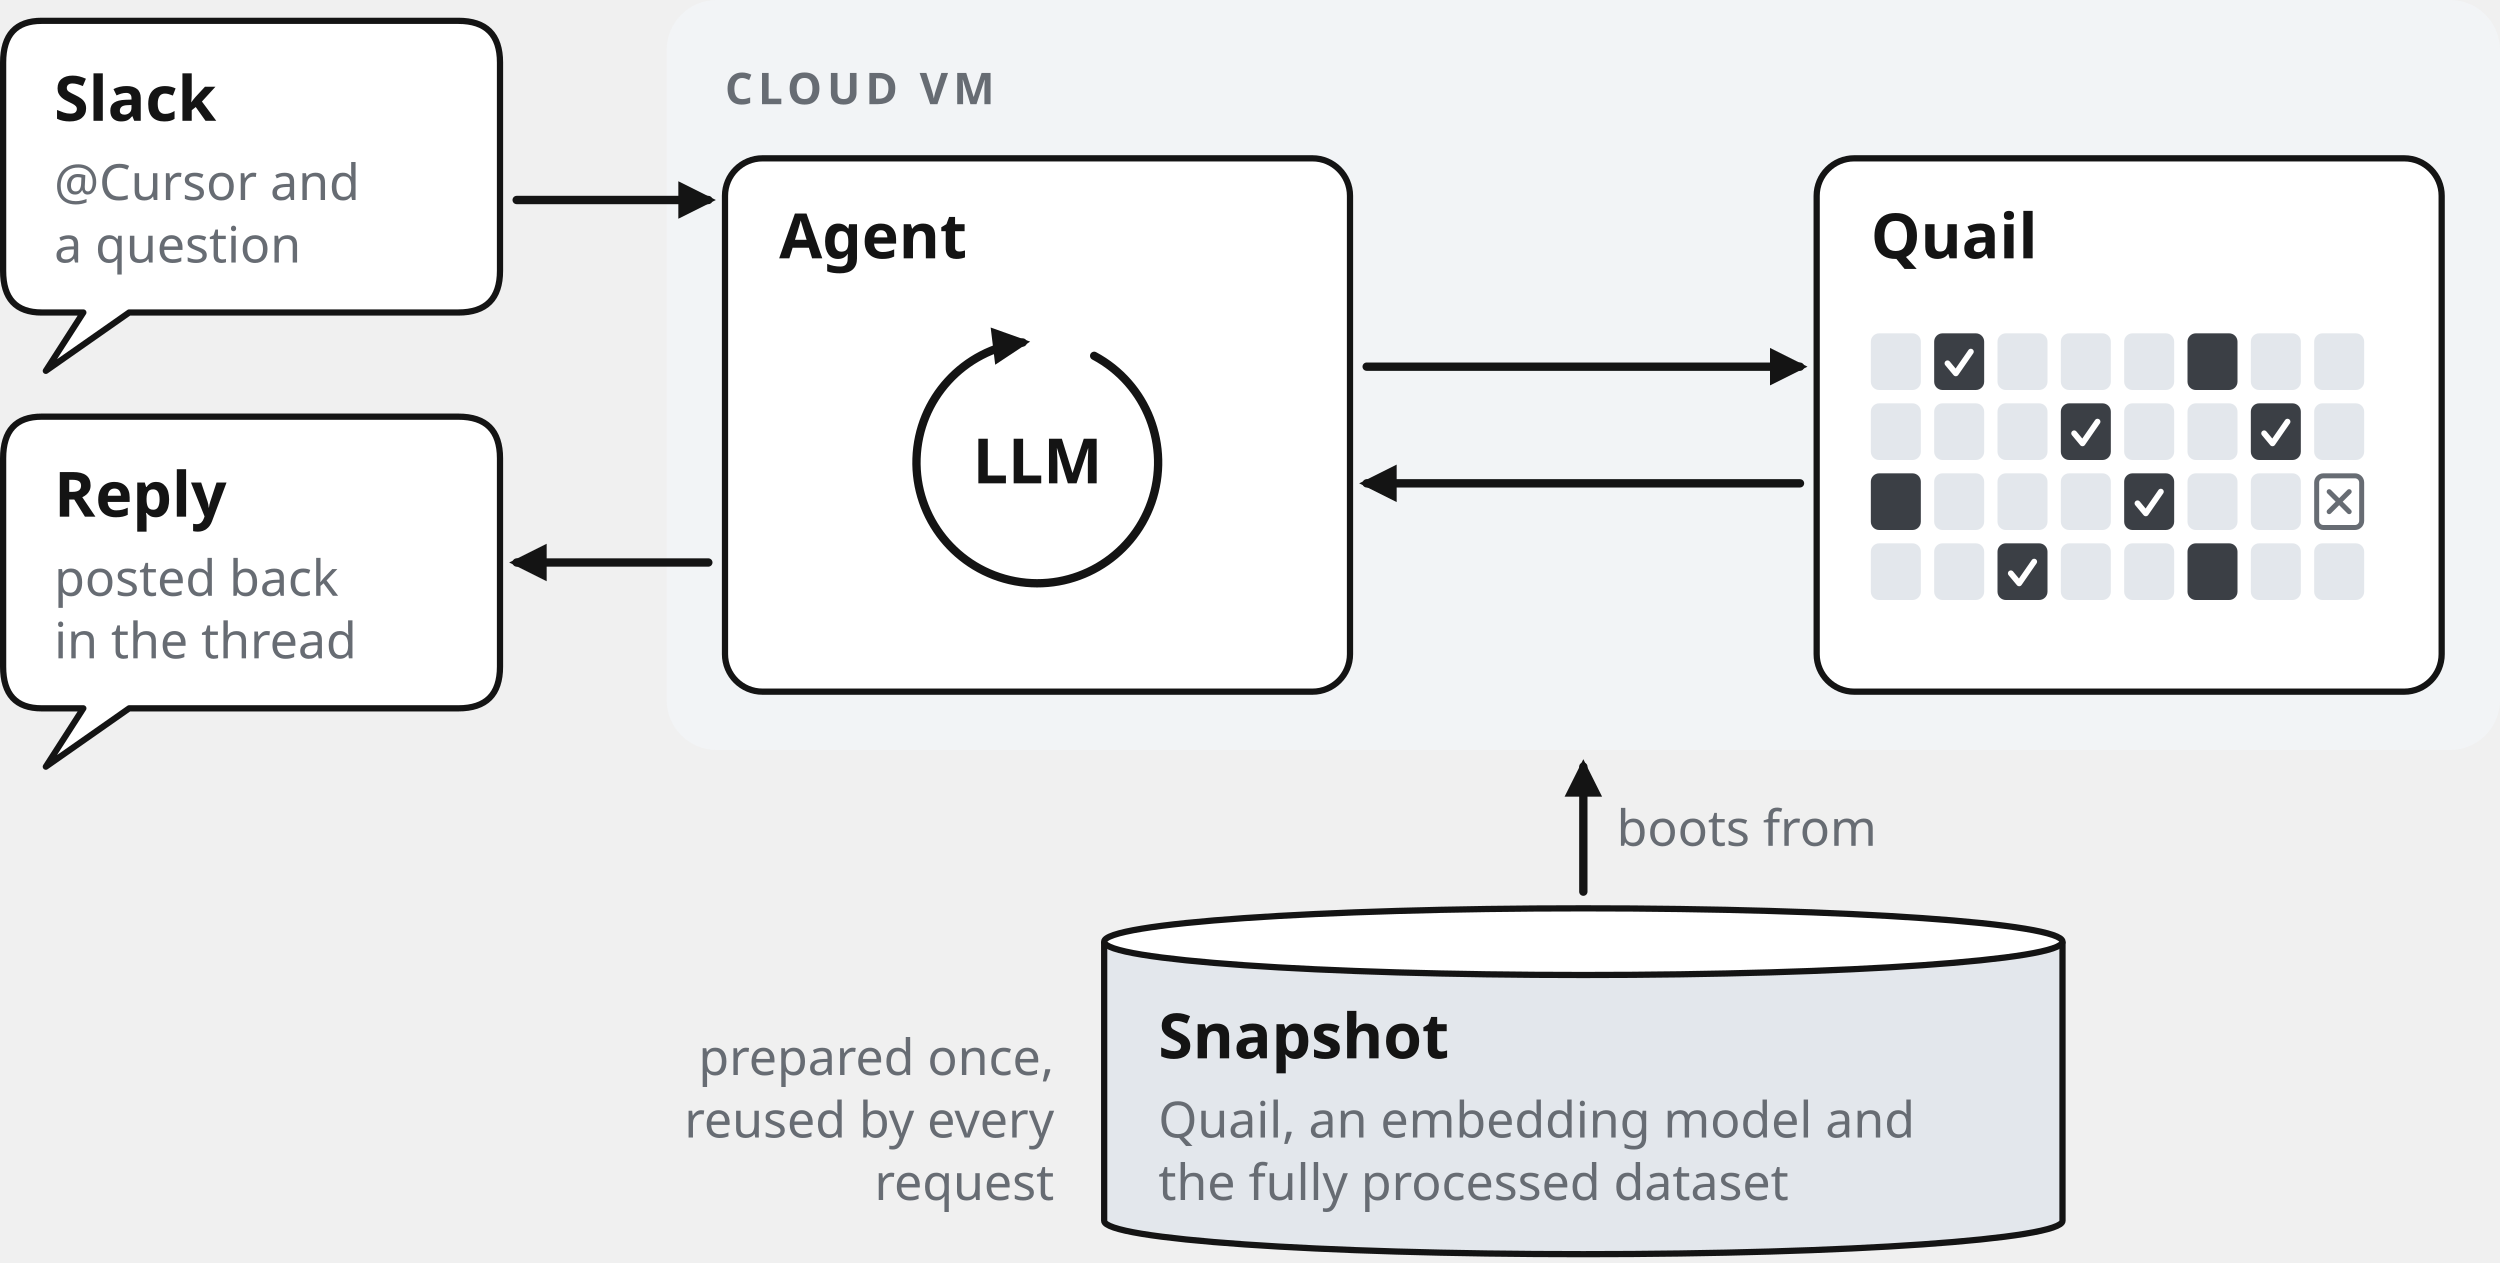
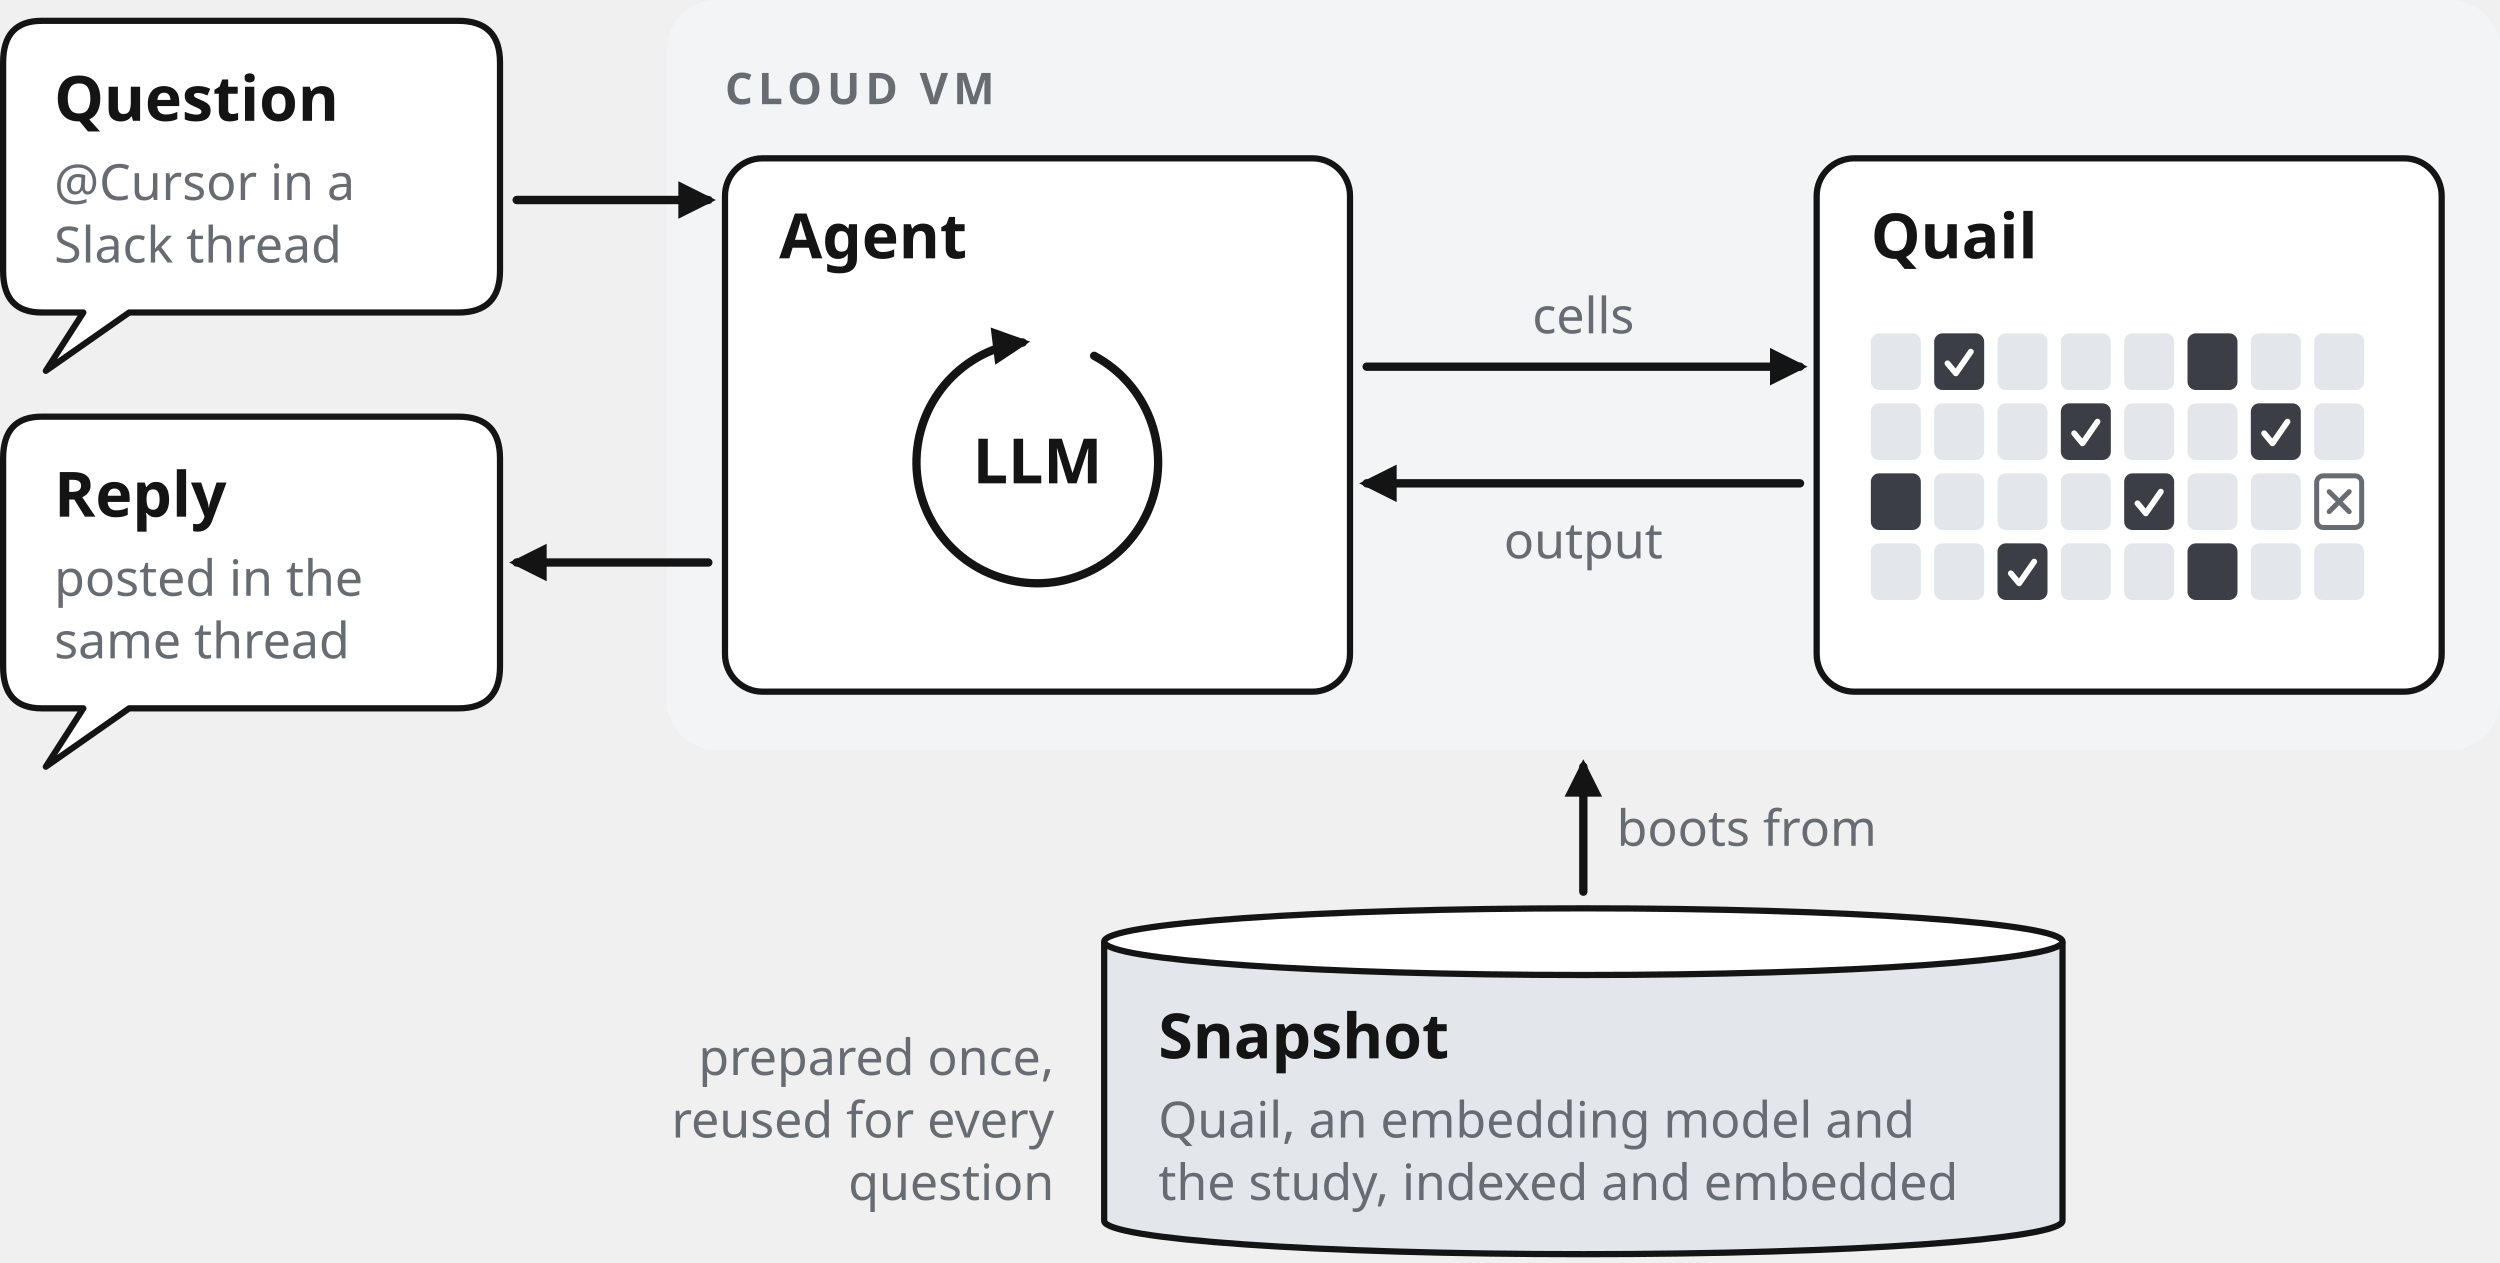
<svg xmlns="http://www.w3.org/2000/svg" viewBox="0 0 1200 606" width="1200" height="606">
  <style>
    text { font-family: 'Source Sans 3', sans-serif; fill: #141414; }
    .h { font-size: 30px; font-weight: 700; }
    .b { font-size: 25px; }
    .s { font-size: 24px; fill: #676C73; }
    .cap { font-size: 21px; font-weight: 700; letter-spacing: 2.5px; fill: #676C73; }
    .m { font-family: 'Source Code Pro', monospace; font-size: 24px; font-weight: 500; font-variant-ligatures: none; }
    .ln { fill: none; stroke: #141414; stroke-width: 4; stroke-linecap: round; stroke-linejoin: round; }
  </style>
  <defs>
    <marker id="a" viewBox="0 0 10 10" refX="8" refY="5" markerWidth="4.5" markerHeight="4.5" orient="auto-start-reverse">
      <path d="M0,0 L10,5 L0,10 z" fill="#141414" />
    </marker>
  </defs>
  <rect x="320" y="0" width="880" height="360" rx="24" fill="#F2F4F6" />
  <text class="cap" x="348" y="50">CLOUD VM</text>
  <rect x="348" y="76" width="300" height="256" rx="18" fill="#fff" stroke="#141414" stroke-width="3" />
  <text class="h" x="374" y="124" style="font-size:30px">Agent</text>
  <path class="ln" d="M525.2,170.8 A58,58 0 1 1 490.9,164.4" marker-end="url(#a)" style="stroke-width:4" />
  <text class="h" x="498" y="232" text-anchor="middle" style="font-size:30px">LLM</text>
  <rect x="872" y="76" width="300" height="256" rx="18" fill="#fff" stroke="#141414" stroke-width="3" />
  <text class="h" x="898" y="124" style="font-size:30px">Quail</text>
  <g transform="translate(898,160) scale(0.8)">
    <rect x="0" y="0" width="30" height="34" rx="5" fill="#E3E7EC" />
    <rect x="38" y="0" width="30" height="34" rx="5" fill="#3B3F45" />
    <path d="M46,18 L51,24 L60,11" fill="none" stroke="#fff" stroke-width="3.5" stroke-linecap="round" stroke-linejoin="round" />
    <rect x="76" y="0" width="30" height="34" rx="5" fill="#E3E7EC" />
    <rect x="114" y="0" width="30" height="34" rx="5" fill="#E3E7EC" />
    <rect x="152" y="0" width="30" height="34" rx="5" fill="#E3E7EC" />
    <rect x="190" y="0" width="30" height="34" rx="5" fill="#3B3F45" />
    <rect x="228" y="0" width="30" height="34" rx="5" fill="#E3E7EC" />
    <rect x="266" y="0" width="30" height="34" rx="5" fill="#E3E7EC" />
    <rect x="0" y="42" width="30" height="34" rx="5" fill="#E3E7EC" />
    <rect x="38" y="42" width="30" height="34" rx="5" fill="#E3E7EC" />
    <rect x="76" y="42" width="30" height="34" rx="5" fill="#E3E7EC" />
    <rect x="114" y="42" width="30" height="34" rx="5" fill="#3B3F45" />
    <path d="M122,60 L127,66 L136,53" fill="none" stroke="#fff" stroke-width="3.5" stroke-linecap="round" stroke-linejoin="round" />
    <rect x="152" y="42" width="30" height="34" rx="5" fill="#E3E7EC" />
    <rect x="190" y="42" width="30" height="34" rx="5" fill="#E3E7EC" />
    <rect x="228" y="42" width="30" height="34" rx="5" fill="#3B3F45" />
    <path d="M236,60 L241,66 L250,53" fill="none" stroke="#fff" stroke-width="3.5" stroke-linecap="round" stroke-linejoin="round" />
    <rect x="266" y="42" width="30" height="34" rx="5" fill="#E3E7EC" />
    <rect x="0" y="84" width="30" height="34" rx="5" fill="#3B3F45" />
    <rect x="38" y="84" width="30" height="34" rx="5" fill="#E3E7EC" />
    <rect x="76" y="84" width="30" height="34" rx="5" fill="#E3E7EC" />
    <rect x="114" y="84" width="30" height="34" rx="5" fill="#E3E7EC" />
    <rect x="152" y="84" width="30" height="34" rx="5" fill="#3B3F45" />
    <path d="M160,102 L165,108 L174,95" fill="none" stroke="#fff" stroke-width="3.5" stroke-linecap="round" stroke-linejoin="round" />
    <rect x="190" y="84" width="30" height="34" rx="5" fill="#E3E7EC" />
    <rect x="228" y="84" width="30" height="34" rx="5" fill="#E3E7EC" />
    <rect x="267.5" y="85.5" width="27" height="31" rx="4" fill="#fff" stroke="#676C73" stroke-width="3" />
    <path d="M275,95 L287,107 M287,95 L275,107" stroke="#676C73" stroke-width="3" stroke-linecap="round" />
    <rect x="0" y="126" width="30" height="34" rx="5" fill="#E3E7EC" />
    <rect x="38" y="126" width="30" height="34" rx="5" fill="#E3E7EC" />
    <rect x="76" y="126" width="30" height="34" rx="5" fill="#3B3F45" />
    <path d="M84,144 L89,150 L98,137" fill="none" stroke="#fff" stroke-width="3.5" stroke-linecap="round" stroke-linejoin="round" />
    <rect x="114" y="126" width="30" height="34" rx="5" fill="#E3E7EC" />
    <rect x="152" y="126" width="30" height="34" rx="5" fill="#E3E7EC" />
    <rect x="190" y="126" width="30" height="34" rx="5" fill="#3B3F45" />
    <rect x="228" y="126" width="30" height="34" rx="5" fill="#E3E7EC" />
    <rect x="266" y="126" width="30" height="34" rx="5" fill="#E3E7EC" />
  </g>
  <path class="ln" d="M656,176 L864,176" marker-end="url(#a)" />
+   <text class="s" x="760" y="160" text-anchor="middle">cells</text>
  <path class="ln" d="M864,232 L656,232" marker-end="url(#a)" />
+   <text class="s" x="760" y="268" text-anchor="middle">output</text>
  <path d="M20,10 H220 Q240,10 240,30 V130 Q240,150 220,150 H62 L22,178 L40,150 H20 Q1.5,150 1.5,130 V30 Q1.5,10 20,10 Z" fill="#fff" stroke="#141414" stroke-width="3" stroke-linejoin="round" />
-   <text class="h" x="26" y="58" style="font-size:30px">Slack</text>
-   <text class="s" x="26" y="96">@Cursor and</text>
-   <text class="s" x="26" y="126">a question</text>
+   <text class="h" x="26" y="58" style="font-size:30px">Question</text>
+   <text class="s" x="26" y="96">@Cursor in a</text>
+   <text class="s" x="26" y="126">Slack thread</text>
  <path class="ln" d="M248,96 L340,96" marker-end="url(#a)" />
  <path d="M20,200 H220 Q240,200 240,220 V320 Q240,340 220,340 H62 L22,368 L40,340 H20 Q1.5,340 1.5,320 V220 Q1.5,200 20,200 Z" fill="#fff" stroke="#141414" stroke-width="3" stroke-linejoin="round" />
  <text class="h" x="26" y="248" style="font-size:30px">Reply</text>
-   <text class="s" x="26" y="286">posted back</text>
-   <text class="s" x="26" y="316">in the thread</text>
+   <text class="s" x="26" y="286">posted in the</text>
+   <text class="s" x="26" y="316">same thread</text>
  <path class="ln" d="M340,270 L248,270" marker-end="url(#a)" />
  <path class="ln" d="M760.0,428 L760.0,368" marker-end="url(#a)" />
  <text class="s" x="776" y="406">boots from</text>
  <path d="M530.0,452 V586 A230.0,16 0 0 0 990.0,586 V452" fill="#E3E7EC" stroke="#141414" stroke-width="3" />
  <ellipse cx="760.0" cy="452" rx="230.0" ry="16" fill="#fff" stroke="#141414" stroke-width="3" />
  <text class="h" x="556" y="508" style="font-size:30px">Snapshot</text>
  <text class="s" x="556" y="546">Quail, an embedding model and</text>
-   <text class="s" x="556" y="576">the fully processed dataset</text>
+   <text class="s" x="556" y="576">the study, indexed and embedded</text>
  <text class="s" x="506" y="516" text-anchor="end">prepared once,</text>
-   <text class="s" x="506" y="546" text-anchor="end">reused by every</text>
-   <text class="s" x="506" y="576" text-anchor="end">request</text>
+   <text class="s" x="506" y="546" text-anchor="end">reused for every</text>
+   <text class="s" x="506" y="576" text-anchor="end">question</text>
</svg>
